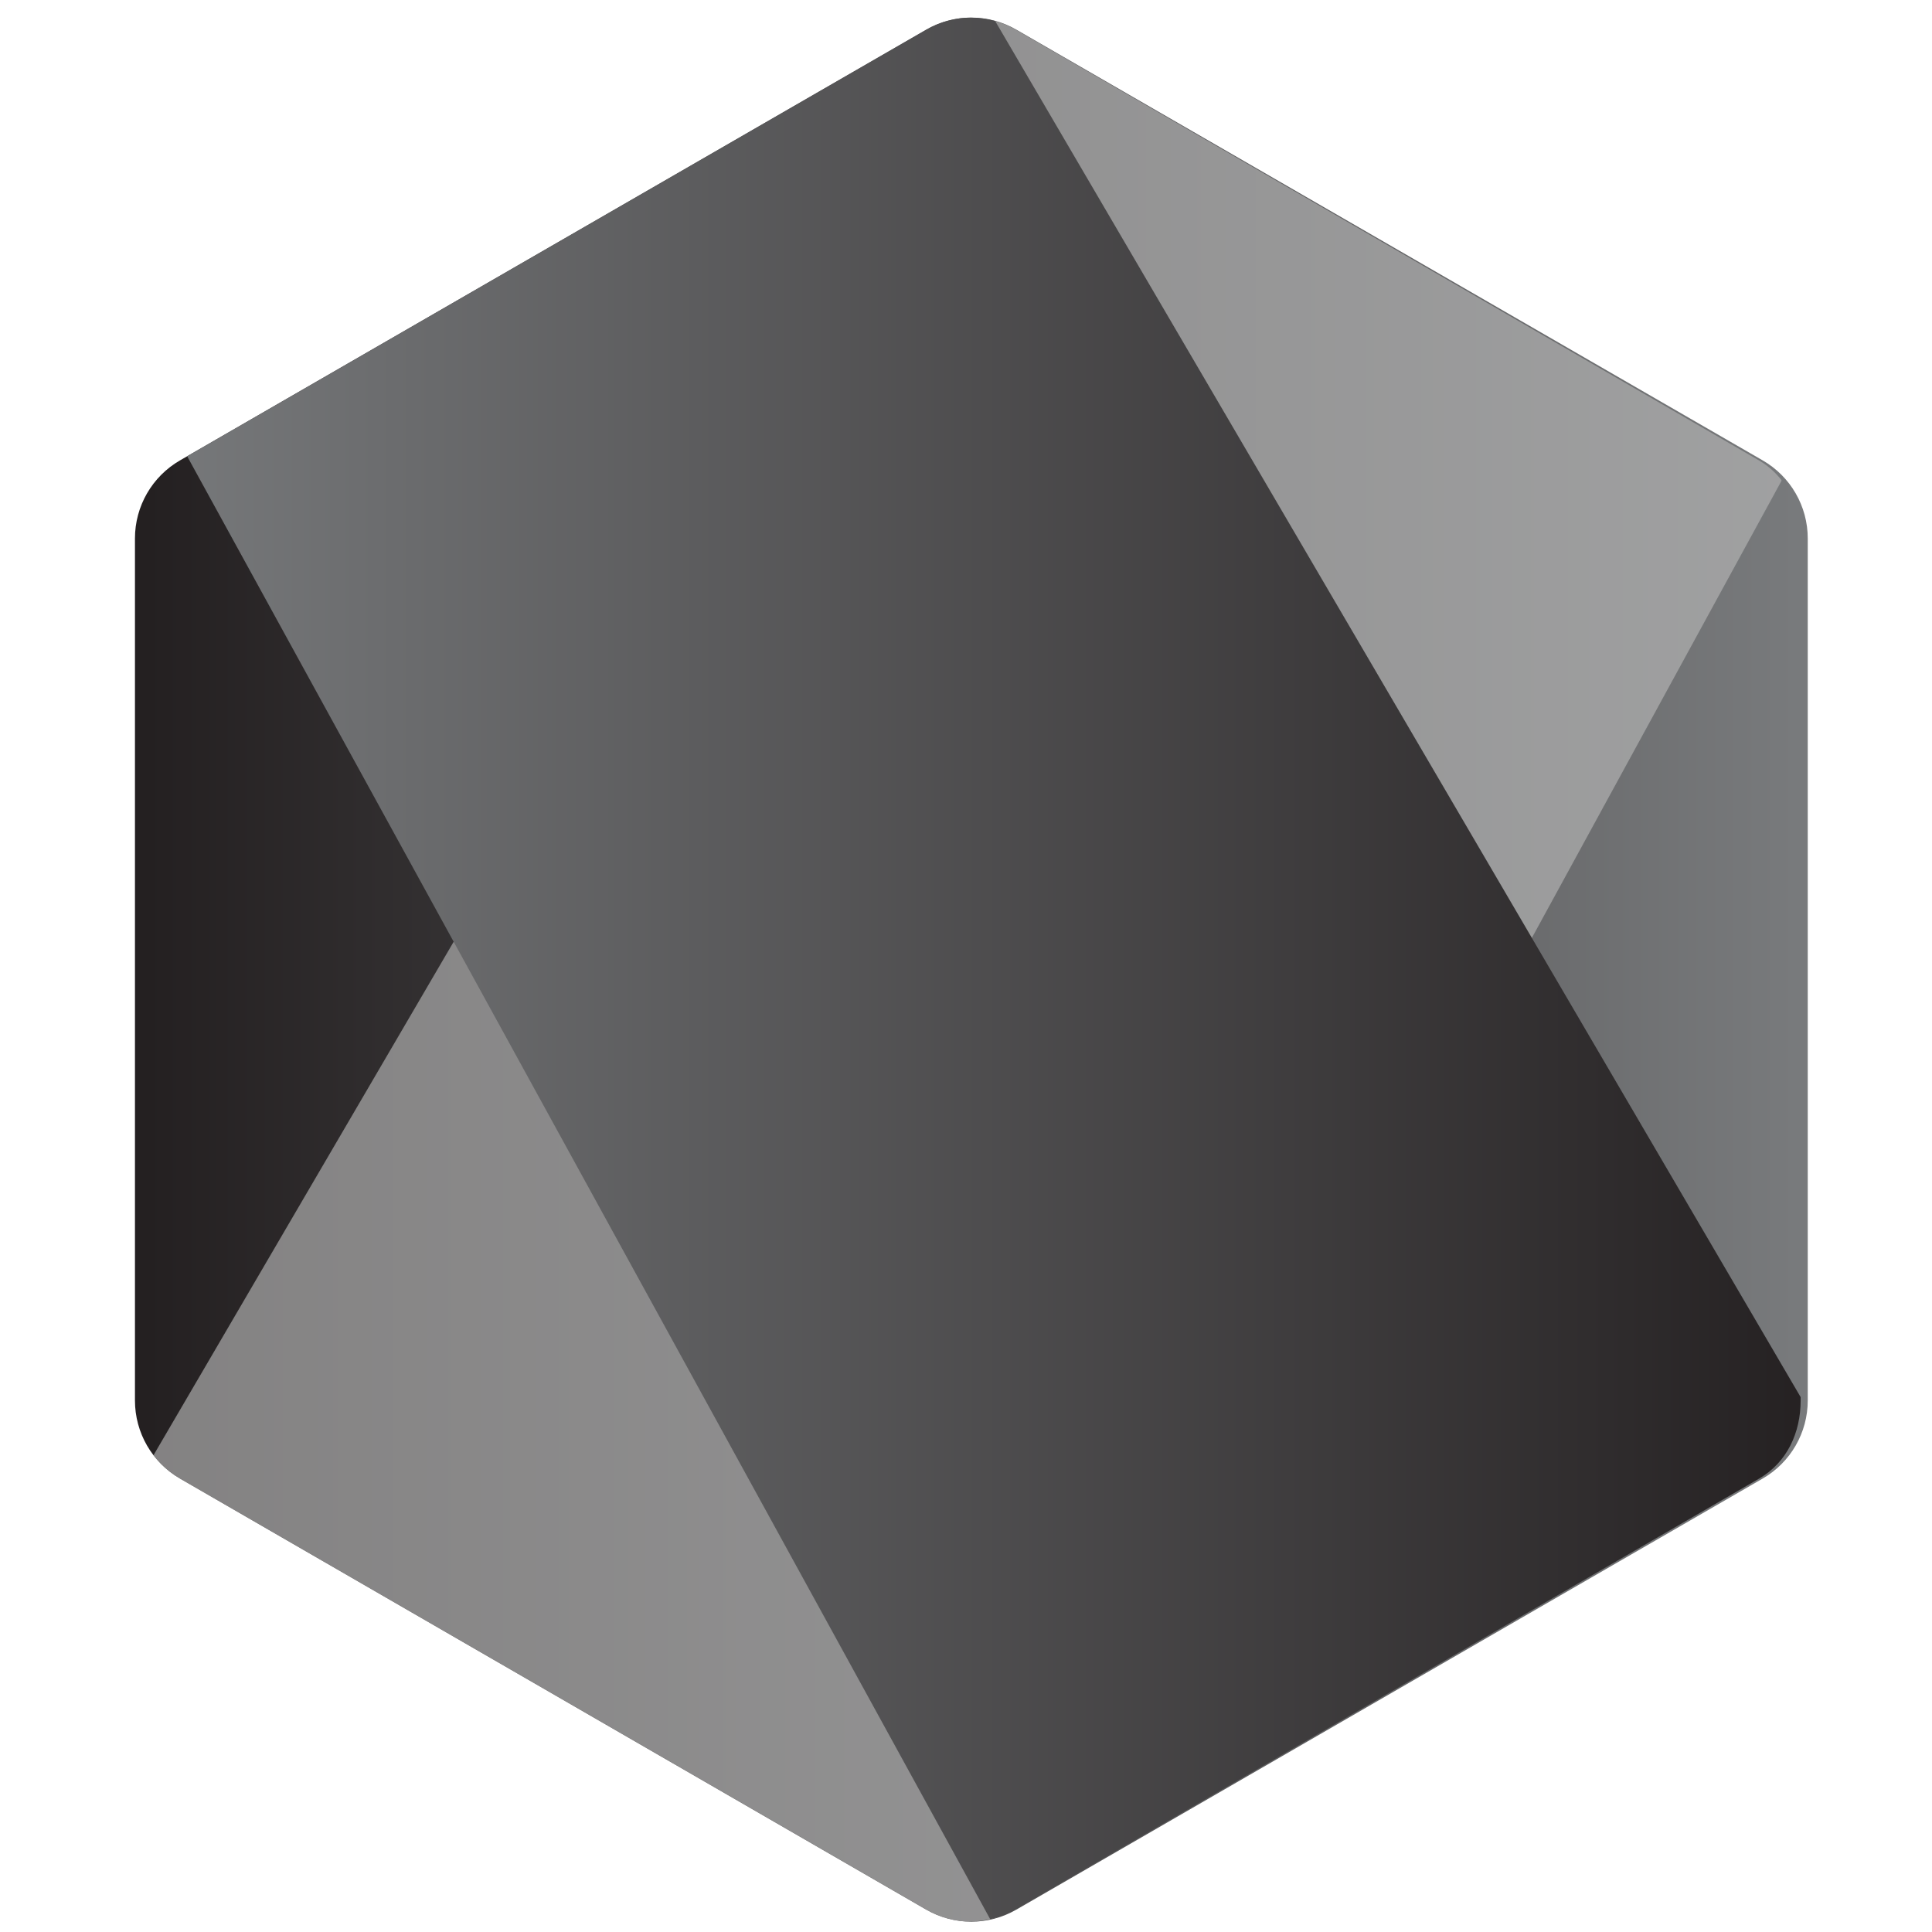
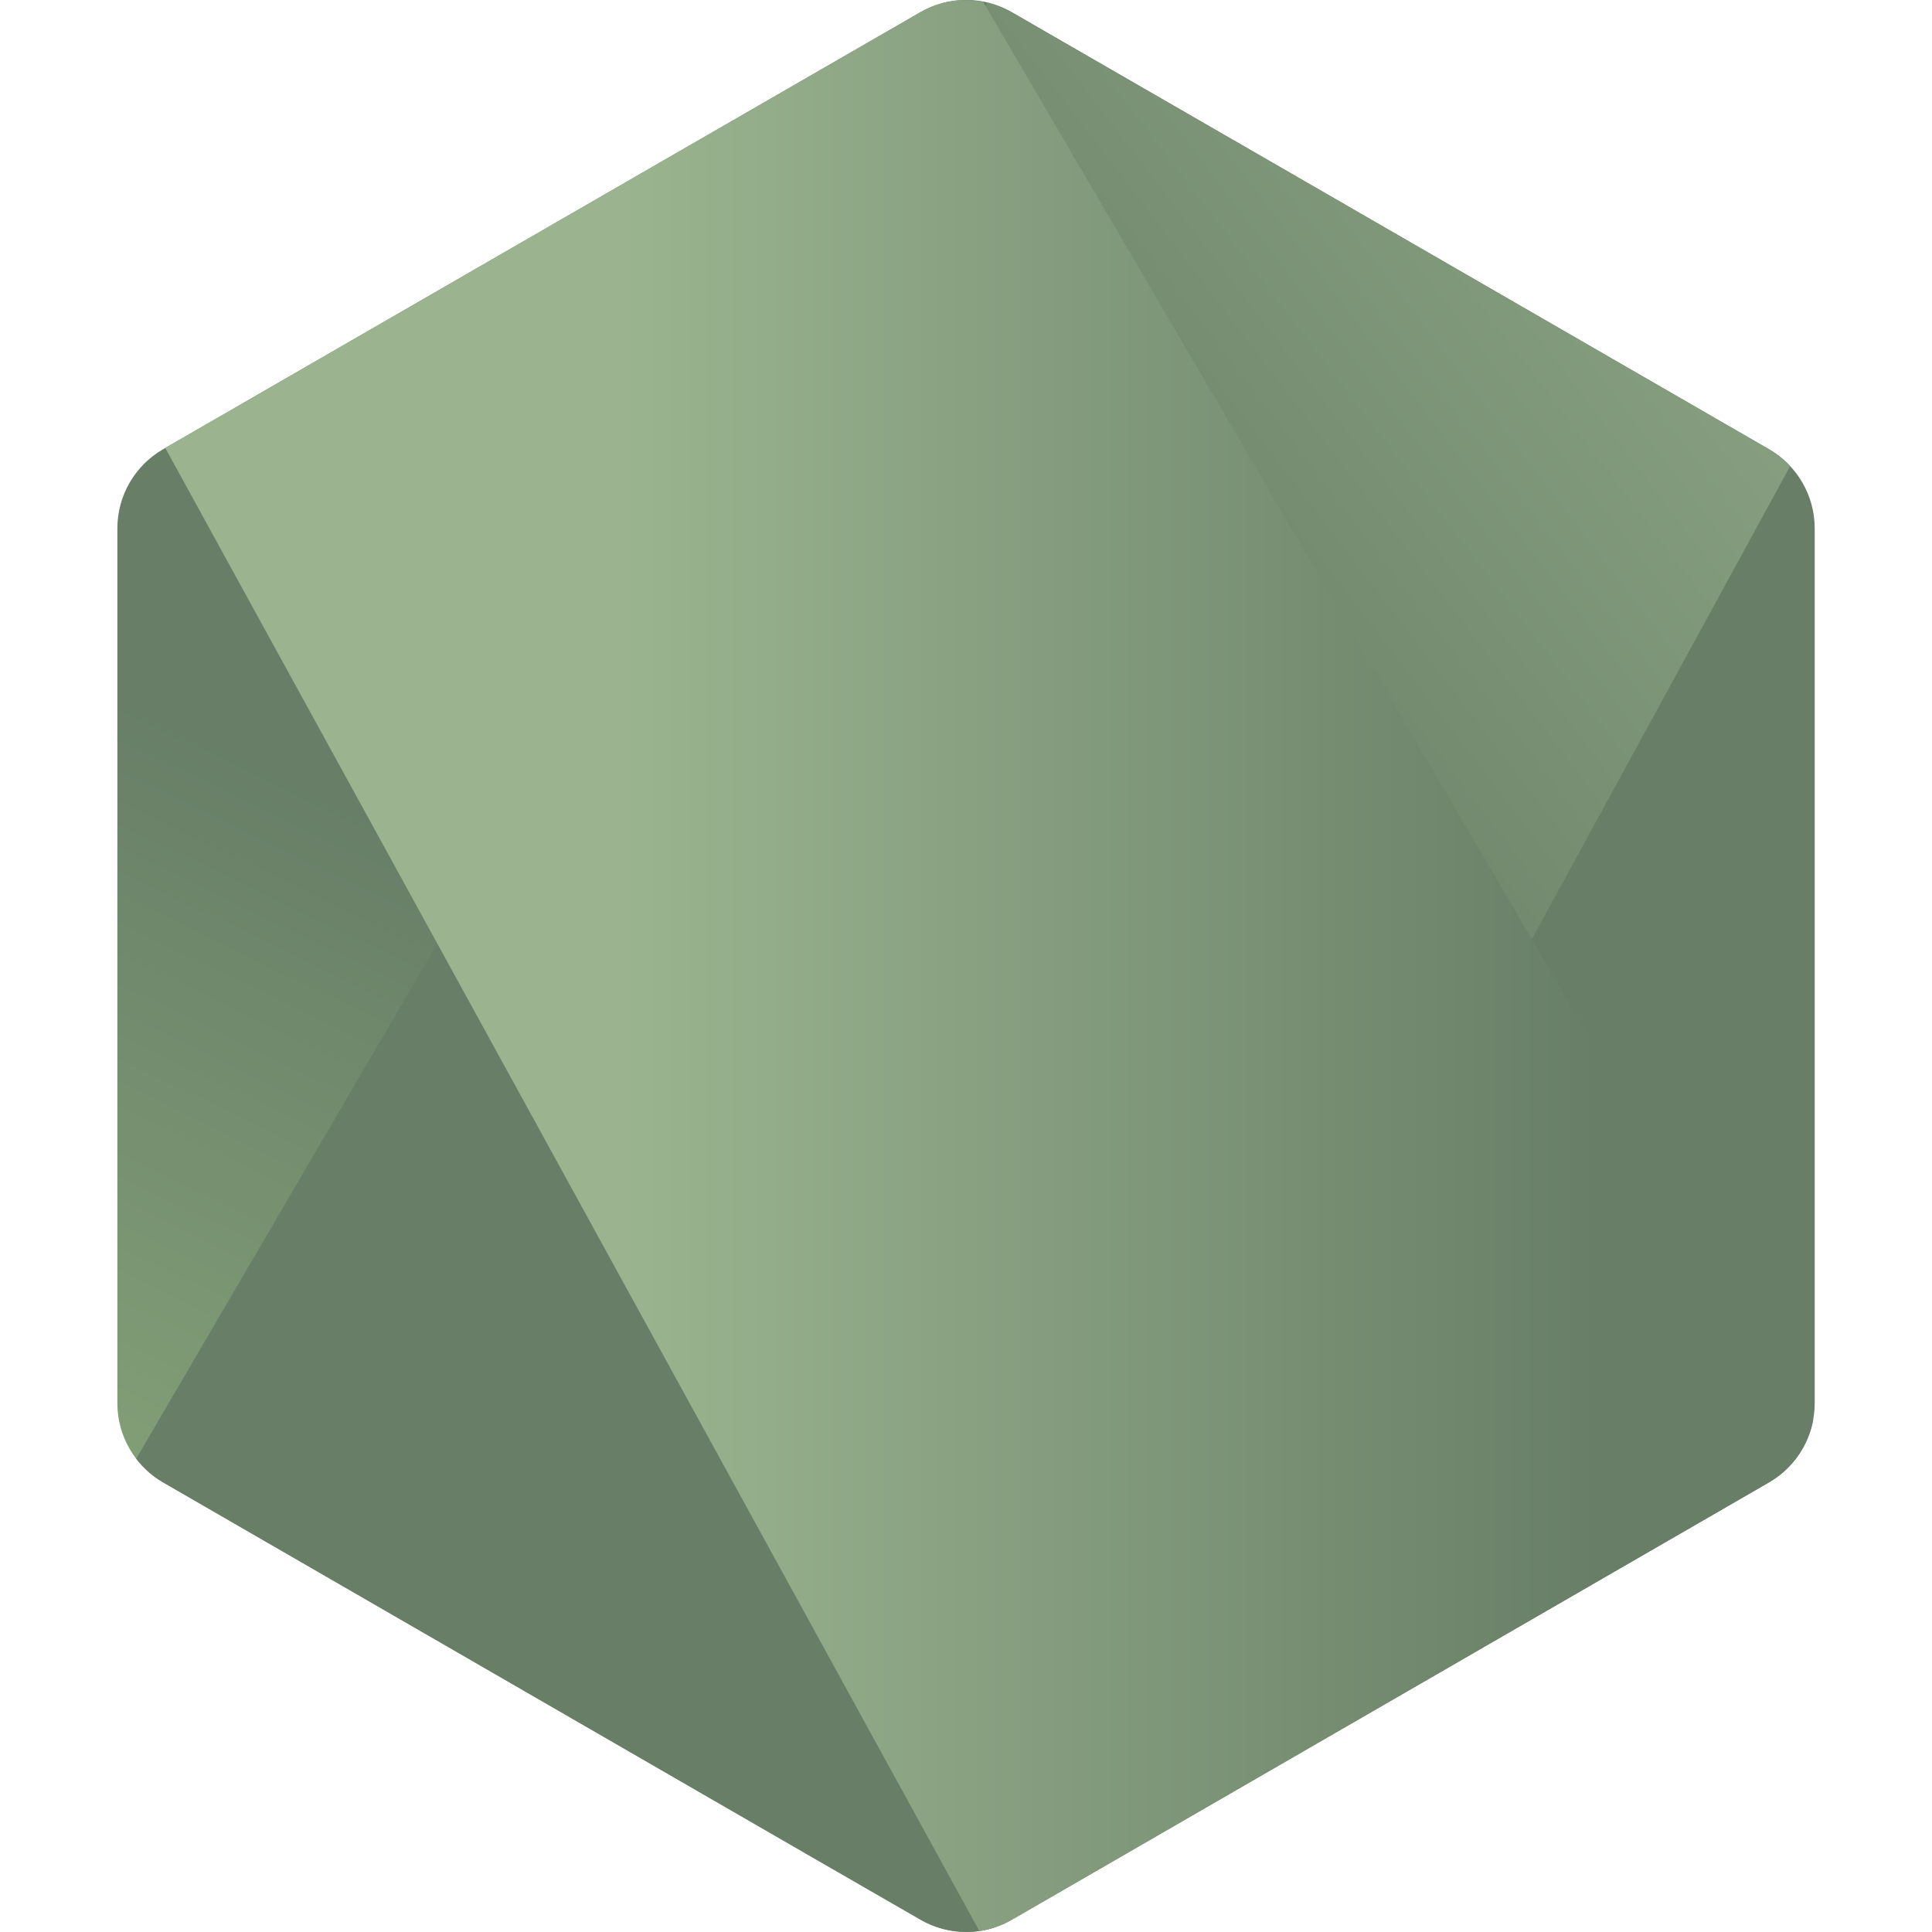
- <svg xmlns="http://www.w3.org/2000/svg" xmlns:xlink="http://www.w3.org/1999/xlink" id="svg2" version="1.1" width="136" height="136" xml:space="preserve">
+ <svg xmlns="http://www.w3.org/2000/svg" xmlns:xlink="http://www.w3.org/1999/xlink" viewBox="0 0 143.32 143.32" height="143.32" width="143.32" xml:space="preserve" id="svg2" version="1.1">
  <defs id="defs6">
-     <clipPath clipPathUnits="userSpaceOnUse" id="clipPath16">
-       <path d="M 0,600 600,600 600,0 0,0 0,600 z" id="path18" />
+     <clipPath id="clipPath18" clipPathUnits="userSpaceOnUse">
+       <path id="path16" d="M 0,600 H 600 V 0 H 0 z" />
    </clipPath>
-     <clipPath clipPathUnits="userSpaceOnUse" id="clipPath52">
-       <path d="m 238.756,373.131 -42.02,-24.254 c -1.572,-0.906 -2.539,-2.582 -2.539,-4.395 l 0,0 0,-48.548 c 0,-1.814 0.967,-3.489 2.537,-4.397 l 0,0 42.02,-24.274 c 1.571,-0.907 3.507,-0.907 5.079,0 l 0,0 42.029,24.274 c 1.571,0.908 2.538,2.583 2.538,4.397 l 0,0 0,48.546 c 0,1.815 -0.967,3.491 -2.539,4.397 l 0,0 -42.03,24.254 c -0.785,0.454 -1.661,0.68 -2.538,0.68 l 0,0 c -0.876,0 -1.753,-0.226 -2.537,-0.68" id="path54" />
+     <clipPath id="clipPath54" clipPathUnits="userSpaceOnUse">
+       <path id="path52" d="m 239.032,373.393 -42.134,-24.315 c -1.576,-0.909 -2.545,-2.588 -2.545,-4.407 v 0 -48.666 c 0,-1.818 0.969,-3.497 2.544,-4.408 v 0 l 42.133,-24.334 c 1.576,-0.909 3.516,-0.909 5.091,0 v 0 l 42.124,24.334 c 1.574,0.911 2.543,2.59 2.543,4.408 v 0 48.668 c 0,1.817 -0.969,3.496 -2.545,4.405 v 0 l -42.123,24.315 c -0.787,0.454 -1.666,0.682 -2.544,0.682 v 0 c -0.879,0 -1.757,-0.228 -2.544,-0.682" />
    </clipPath>
-     <linearGradient x1="0" y1="0" x2="1" y2="0" gradientUnits="userSpaceOnUse" gradientTransform="matrix(94.20389,0,0,-94.20389,194.1963,320.197)" spreadMethod="pad" id="linearGradient60">
-       <stop style="stop-opacity:1;stop-color:#231f20" offset="0" id="stop62" />
-       <stop style="stop-opacity:1;stop-color:#797b7d" offset="1" id="stop64" />
+     <linearGradient id="linearGradient66" spreadMethod="pad" gradientTransform="matrix(-38.06488,-77.65235,-77.65235,38.06488,258.7017,355.2854)" gradientUnits="userSpaceOnUse" y2="0" x2="1" y1="0" x1="0">
+       <stop id="stop60" offset="0" style="stop-opacity:1;stop-color:#687e67" />
+       <stop id="stop62" offset="0.529" style="stop-opacity:1;stop-color:#687e67" />
+       <stop id="stop64" offset="1" style="stop-opacity:1;stop-color:#83a178" />
    </linearGradient>
-     <clipPath clipPathUnits="userSpaceOnUse" id="clipPath72">
-       <path d="m 238.766,373.131 -42.03,-24.254 c -1.572,-0.906 -2.539,-2.582 -2.539,-4.397 l 0,0 0,-48.546 c 0,-1.814 0.967,-3.489 2.537,-4.397 l 0,0 42.031,-24.274 c 1.571,-0.907 3.506,-0.907 5.077,0 l 0,0 42.02,24.274 c 1.571,0.908 2.538,2.583 2.538,4.397 l 0,0 0,48.548 c 0,1.813 -0.967,3.489 -2.538,4.395 l 0,0 -42.021,24.254 c -0.785,0.454 -1.661,0.68 -2.538,0.68 l 0,0 c -0.876,0 -1.752,-0.226 -2.537,-0.68" id="path74" />
+     <clipPath id="clipPath76" clipPathUnits="userSpaceOnUse">
+       <path id="path74" d="m 195.4,292.914 c 0.401,-0.525 0.906,-0.975 1.497,-1.317 v 0 l 36.143,-20.874 6.017,-3.46 c 0.9,-0.519 1.927,-0.739 2.936,-0.665 v 0 c 0.337,0.028 0.673,0.09 1.001,0.185 v 0 l 44.43,81.357 c -0.34,0.365 -0.736,0.682 -1.181,0.938 v 0 l -27.588,15.925 -14.579,8.39 c -0.417,0.24 -0.864,0.413 -1.323,0.526 v 0 z" />
    </clipPath>
-     <clipPath clipPathUnits="userSpaceOnUse" id="clipPath80">
-       <path d="m 195.182,373.659 91.752,0 0,-107.069 -91.752,0 0,107.069 z" id="path82" />
+     <linearGradient id="linearGradient92" spreadMethod="pad" gradientTransform="matrix(106.8072,78.9149,78.9149,-106.8072,235.1577,314.6466)" gradientUnits="userSpaceOnUse" y2="0" x2="1" y1="0" x1="0">
+       <stop id="stop82" offset="0" style="stop-opacity:1;stop-color:#687e67" />
+       <stop id="stop84" offset="0.138" style="stop-opacity:1;stop-color:#687e67" />
+       <stop id="stop86" offset="0.697" style="stop-opacity:1;stop-color:#9bb48f" />
+       <stop id="stop88" offset="0.908" style="stop-opacity:1;stop-color:#9bb48f" />
+       <stop id="stop90" offset="1" style="stop-opacity:1;stop-color:#9bb48f" />
+     </linearGradient>
+     <clipPath id="clipPath102" clipPathUnits="userSpaceOnUse">
+       <path id="path100" d="m 239.032,373.393 -42.134,-24.315 c -1.575,-0.909 -2.545,-2.588 -2.545,-4.407 v -48.666 c 0,-1.818 0.97,-3.497 2.544,-4.408 l 42.133,-24.334 c 1.576,-0.909 3.516,-0.909 5.091,0 l 42.124,24.334 c 1.574,0.911 2.543,2.59 2.543,4.408 v 48.668 c 0,1.817 -0.969,3.496 -2.545,4.405 l -42.123,24.315 c -0.787,0.454 -1.666,0.682 -2.544,0.682 -0.879,0 -1.757,-0.228 -2.544,-0.682" />
    </clipPath>
-     <clipPath clipPathUnits="userSpaceOnUse" id="clipPath96">
-       <path d="m 240.99,373.802 c -0.771,-0.048 -1.533,-0.272 -2.224,-0.671 l 0,0 -41.629,-24.022 45.223,-82.385 c 0.473,0.112 0.935,0.286 1.373,0.539 l 0,0 41.93,24.274 c 1.569,0.908 2.337,2.583 2.337,4.397 l 0,0 0,0.19 -45.36,77.493 c -0.455,0.127 -0.924,0.191 -1.392,0.191 l 0,0 c -0.086,0 -0.172,-0.002 -0.258,-0.006" id="path98" />
+     <linearGradient id="linearGradient126" spreadMethod="pad" gradientTransform="matrix(97.41699,0,0,-97.41699,192.8623,382.1657)" gradientUnits="userSpaceOnUse" y2="0" x2="1" y1="0" x1="0">
+       <stop id="stop116" offset="0" style="stop-opacity:1;stop-color:#9bb48f" />
+       <stop id="stop118" offset="0.092" style="stop-opacity:1;stop-color:#9bb48f" />
+       <stop id="stop120" offset="0.303" style="stop-opacity:1;stop-color:#9bb48f" />
+       <stop id="stop122" offset="0.862" style="stop-opacity:1;stop-color:#687e67" />
+       <stop id="stop124" offset="1" style="stop-opacity:1;stop-color:#687e67" />
+     </linearGradient>
+     <linearGradient id="linearGradient152" spreadMethod="pad" gradientTransform="matrix(97.41699,0,0,-97.41699,192.8623,320.3485)" gradientUnits="userSpaceOnUse" y2="0" x2="1" y1="0" x1="0">
+       <stop id="stop142" offset="0" style="stop-opacity:1;stop-color:#9bb48f" />
+       <stop id="stop144" offset="0.092" style="stop-opacity:1;stop-color:#9bb48f" />
+       <stop id="stop146" offset="0.303" style="stop-opacity:1;stop-color:#9bb48f" />
+       <stop id="stop148" offset="0.862" style="stop-opacity:1;stop-color:#687e67" />
+       <stop id="stop150" offset="1" style="stop-opacity:1;stop-color:#687e67" />
+     </linearGradient>
+     <clipPath id="clipPath162" clipPathUnits="userSpaceOnUse">
+       <path id="path160" d="m 239.032,373.393 -42.134,-24.315 c -1.575,-0.909 -2.545,-2.588 -2.545,-4.407 v -48.666 c 0,-1.818 0.97,-3.497 2.544,-4.408 l 42.133,-24.334 c 1.576,-0.909 3.516,-0.909 5.091,0 l 42.124,24.334 c 1.574,0.911 2.543,2.59 2.543,4.408 v 48.668 c 0,1.817 -0.969,3.496 -2.545,4.405 l -42.123,24.315 c -0.787,0.454 -1.666,0.682 -2.544,0.682 -0.879,0 -1.757,-0.228 -2.544,-0.682" />
    </clipPath>
-     <linearGradient x1="0" y1="0" x2="1" y2="0" gradientUnits="userSpaceOnUse" gradientTransform="matrix(97.1778,0,0,-97.1778,193.545,320.2661)" spreadMethod="pad" id="linearGradient104">
-       <stop style="stop-opacity:1;stop-color:#797b7d" offset="0" id="stop106" />
-       <stop style="stop-opacity:1;stop-color:#231f20" offset="0.995" id="stop108" />
-       <stop style="stop-opacity:1;stop-color:#231f20" offset="1" id="stop110" />
+     <linearGradient id="linearGradient186" spreadMethod="pad" gradientTransform="matrix(97.41699,0,0,-97.41699,192.8623,292.5379)" gradientUnits="userSpaceOnUse" y2="0" x2="1" y1="0" x1="0">
+       <stop id="stop176" offset="0" style="stop-opacity:1;stop-color:#9bb48f" />
+       <stop id="stop178" offset="0.092" style="stop-opacity:1;stop-color:#9bb48f" />
+       <stop id="stop180" offset="0.303" style="stop-opacity:1;stop-color:#9bb48f" />
+       <stop id="stop182" offset="0.862" style="stop-opacity:1;stop-color:#687e67" />
+       <stop id="stop184" offset="1" style="stop-opacity:1;stop-color:#687e67" />
    </linearGradient>
-     <linearGradient xlink:href="#linearGradient60" id="linearGradient3150" gradientUnits="userSpaceOnUse" gradientTransform="matrix(94.20389,0,0,-94.20389,194.1963,320.197)" spreadMethod="pad" x1="0" y1="0" x2="1" y2="0" />
-     <linearGradient xlink:href="#linearGradient104" id="linearGradient3152" gradientUnits="userSpaceOnUse" gradientTransform="matrix(97.1778,0,0,-97.1778,193.545,320.2661)" spreadMethod="pad" x1="0" y1="0" x2="1" y2="0" />
+     <clipPath id="clipPath196" clipPathUnits="userSpaceOnUse">
+       <path id="path194" d="m 239.032,373.393 -42.134,-24.315 c -1.575,-0.909 -2.545,-2.588 -2.545,-4.407 v -48.666 c 0,-1.818 0.97,-3.497 2.544,-4.408 l 42.133,-24.334 c 1.576,-0.909 3.516,-0.909 5.091,0 l 42.124,24.334 c 1.574,0.911 2.543,2.59 2.543,4.408 v 48.668 c 0,1.817 -0.969,3.496 -2.545,4.405 l -42.123,24.315 c -0.787,0.454 -1.666,0.682 -2.544,0.682 -0.879,0 -1.757,-0.228 -2.544,-0.682" />
+     </clipPath>
+     <linearGradient id="linearGradient220" spreadMethod="pad" gradientTransform="matrix(97.41699,0,0,-97.41699,192.8623,279.9682)" gradientUnits="userSpaceOnUse" y2="0" x2="1" y1="0" x1="0">
+       <stop id="stop210" offset="0" style="stop-opacity:1;stop-color:#9bb48f" />
+       <stop id="stop212" offset="0.092" style="stop-opacity:1;stop-color:#9bb48f" />
+       <stop id="stop214" offset="0.303" style="stop-opacity:1;stop-color:#9bb48f" />
+       <stop id="stop216" offset="0.862" style="stop-opacity:1;stop-color:#687e67" />
+       <stop id="stop218" offset="1" style="stop-opacity:1;stop-color:#687e67" />
+     </linearGradient>
+     <clipPath id="clipPath230" clipPathUnits="userSpaceOnUse">
+       <path id="path228" d="m 239.032,373.393 -42.134,-24.315 c -1.575,-0.909 -2.545,-2.588 -2.545,-4.407 v -48.666 c 0,-1.818 0.97,-3.497 2.544,-4.408 l 42.133,-24.334 c 1.576,-0.909 3.516,-0.909 5.091,0 l 42.124,24.334 c 1.574,0.911 2.543,2.59 2.543,4.408 v 48.668 c 0,1.817 -0.969,3.496 -2.545,4.405 l -42.123,24.315 c -0.787,0.454 -1.666,0.682 -2.544,0.682 -0.879,0 -1.757,-0.228 -2.544,-0.682" />
+     </clipPath>
+     <linearGradient id="linearGradient250" spreadMethod="pad" gradientTransform="matrix(-60.0806,-122.5644,-122.5644,60.0806,304.4718,357.5876)" gradientUnits="userSpaceOnUse" y2="0" x2="1" y1="0" x1="0">
+       <stop id="stop244" offset="0" style="stop-opacity:1;stop-color:#687e67" />
+       <stop id="stop246" offset="0.529" style="stop-opacity:1;stop-color:#687e67" />
+       <stop id="stop248" offset="1" style="stop-opacity:1;stop-color:#83a178" />
+     </linearGradient>
+     <linearGradient xlink:href="#linearGradient66" id="linearGradient3186" gradientUnits="userSpaceOnUse" gradientTransform="matrix(-38.06488,-77.65235,-77.65235,38.06488,258.7017,355.2854)" spreadMethod="pad" x1="0" y1="0" x2="1" y2="0" />
+     <linearGradient xlink:href="#linearGradient92" id="linearGradient3188" gradientUnits="userSpaceOnUse" gradientTransform="matrix(106.8072,78.9149,78.9149,-106.8072,235.1577,314.6466)" spreadMethod="pad" x1="0" y1="0" x2="1" y2="0" />
+     <linearGradient xlink:href="#linearGradient152" id="linearGradient3190" gradientUnits="userSpaceOnUse" gradientTransform="matrix(97.41699,0,0,-97.41699,192.8623,320.3485)" spreadMethod="pad" x1="0" y1="0" x2="1" y2="0" />
+     <linearGradient xlink:href="#linearGradient220" id="linearGradient3192" gradientUnits="userSpaceOnUse" gradientTransform="matrix(97.41699,0,0,-97.41699,192.8623,279.9682)" spreadMethod="pad" x1="0" y1="0" x2="1" y2="0" />
+     <linearGradient xlink:href="#linearGradient250" id="linearGradient3194" gradientUnits="userSpaceOnUse" gradientTransform="matrix(-60.0806,-122.5644,-122.5644,60.0806,304.4718,357.5876)" spreadMethod="pad" x1="0" y1="0" x2="1" y2="0" />
+     <linearGradient xlink:href="#linearGradient66" id="linearGradient3225" gradientUnits="userSpaceOnUse" gradientTransform="matrix(-38.06488,-77.65235,-77.65235,38.06488,258.7017,355.2854)" spreadMethod="pad" x1="0" y1="0" x2="1" y2="0" />
+     <linearGradient xlink:href="#linearGradient92" id="linearGradient3227" gradientUnits="userSpaceOnUse" gradientTransform="matrix(106.8072,78.9149,78.9149,-106.8072,235.1577,314.6466)" spreadMethod="pad" x1="0" y1="0" x2="1" y2="0" />
+     <linearGradient xlink:href="#linearGradient152" id="linearGradient3229" gradientUnits="userSpaceOnUse" gradientTransform="matrix(97.41699,0,0,-97.41699,192.8623,320.3485)" spreadMethod="pad" x1="0" y1="0" x2="1" y2="0" />
+     <linearGradient xlink:href="#linearGradient220" id="linearGradient3231" gradientUnits="userSpaceOnUse" gradientTransform="matrix(97.41699,0,0,-97.41699,192.8623,279.9682)" spreadMethod="pad" x1="0" y1="0" x2="1" y2="0" />
+     <linearGradient xlink:href="#linearGradient250" id="linearGradient3233" gradientUnits="userSpaceOnUse" gradientTransform="matrix(-60.0806,-122.5644,-122.5644,60.0806,304.4718,357.5876)" spreadMethod="pad" x1="0" y1="0" x2="1" y2="0" />
+     <linearGradient xlink:href="#linearGradient66" id="linearGradient3266" gradientUnits="userSpaceOnUse" gradientTransform="matrix(-38.06488,-77.65235,-77.65235,38.06488,258.7017,355.2854)" spreadMethod="pad" x1="0" y1="0" x2="1" y2="0" />
+     <linearGradient xlink:href="#linearGradient92" id="linearGradient3268" gradientUnits="userSpaceOnUse" gradientTransform="matrix(106.8072,78.9149,78.9149,-106.8072,235.1577,314.6466)" spreadMethod="pad" x1="0" y1="0" x2="1" y2="0" />
+     <linearGradient xlink:href="#linearGradient152" id="linearGradient3270" gradientUnits="userSpaceOnUse" gradientTransform="matrix(97.41699,0,0,-97.41699,192.8623,320.3485)" spreadMethod="pad" x1="0" y1="0" x2="1" y2="0" />
+     <linearGradient xlink:href="#linearGradient220" id="linearGradient3272" gradientUnits="userSpaceOnUse" gradientTransform="matrix(97.41699,0,0,-97.41699,192.8623,279.9682)" spreadMethod="pad" x1="0" y1="0" x2="1" y2="0" />
+     <linearGradient xlink:href="#linearGradient250" id="linearGradient3274" gradientUnits="userSpaceOnUse" gradientTransform="matrix(-60.0806,-122.5644,-122.5644,60.0806,304.4718,357.5876)" spreadMethod="pad" x1="0" y1="0" x2="1" y2="0" />
  </defs>
-   <g id="g10" transform="matrix(1.25,0,0,-1.25,0,136)">
-     <g id="g92">
-       <g id="g3131" transform="translate(6.34418,-491.8848)">
-         <g transform="translate(-192.9412,225.8824)" id="g48">
-           <g clip-path="url(#clipPath52)" id="g50">
-             <g id="g56">
-               <g id="g58">
-                 <path id="path66" style="fill:url(#linearGradient3150);stroke:none" d="m 238.756,373.131 -42.02,-24.254 c -1.572,-0.906 -2.539,-2.582 -2.539,-4.395 l 0,0 0,-48.548 c 0,-1.814 0.967,-3.489 2.537,-4.397 l 0,0 42.02,-24.274 c 1.571,-0.907 3.507,-0.907 5.079,0 l 0,0 42.029,24.274 c 1.571,0.908 2.538,2.583 2.538,4.397 l 0,0 0,48.546 c 0,1.815 -0.967,3.491 -2.539,4.397 l 0,0 -42.03,24.254 c -0.785,0.454 -1.661,0.68 -2.538,0.68 l 0,0 c -0.876,0 -1.753,-0.226 -2.537,-0.68" />
+   <g id="g96" transform="matrix(1.333333,0,0,-1.333333,0,143.32)">
+     <g id="g98" clip-path="url(#clipPath102)">
+       <g id="g104">
+         <g id="g106">
+           <g id="g112">
+             <g id="g114">
+               <path d="M 237.627,382.331 237.047,382 h 0.774 z" style="fill:url(#linearGradient126);stroke:none" id="path128" />
+             </g>
+           </g>
+         </g>
+       </g>
+     </g>
+   </g>
+   <g id="g156" transform="matrix(1.333333,0,0,-1.333333,0,143.32)">
+     <g id="g158" clip-path="url(#clipPath162)">
+       <g id="g164">
+         <g id="g166">
+           <g id="g172">
+             <g id="g174">
+               <path d="M 290.279,292.38 290,292.857 v -0.639 z" style="fill:url(#linearGradient186);stroke:none" id="path188" />
+             </g>
+           </g>
+         </g>
+       </g>
+     </g>
+   </g>
+   <g id="g3235" transform="translate(8.706003,654.6084)">
+     <g transform="matrix(1.333333,0,0,-1.333333,-259.1373,-155.8467)" id="g48">
+       <g clip-path="url(#clipPath54)" id="g50">
+         <g id="g56">
+           <g id="g58">
+             <path id="path68" style="fill:url(#linearGradient3266);stroke:none" d="m 239.032,373.393 -42.134,-24.315 c -1.576,-0.909 -2.545,-2.588 -2.545,-4.407 v 0 -48.666 c 0,-1.818 0.969,-3.497 2.544,-4.408 v 0 l 42.133,-24.334 c 1.576,-0.909 3.516,-0.909 5.091,0 v 0 l 42.124,24.334 c 1.574,0.911 2.543,2.59 2.543,4.408 v 0 48.668 c 0,1.817 -0.969,3.496 -2.545,4.405 v 0 l -42.123,24.315 c -0.787,0.454 -1.666,0.682 -2.544,0.682 v 0 c -0.879,0 -1.757,-0.228 -2.544,-0.682" />
+           </g>
+         </g>
+       </g>
+     </g>
+     <g transform="matrix(1.333333,0,0,-1.333333,-259.1373,-155.8467)" id="g70">
+       <g clip-path="url(#clipPath76)" id="g72">
+         <g id="g78">
+           <g id="g80">
+             <path id="path94" style="fill:url(#linearGradient3268);stroke:none" d="m 195.4,292.914 c 0.401,-0.525 0.906,-0.975 1.497,-1.317 v 0 l 36.143,-20.874 6.017,-3.46 c 0.9,-0.519 1.927,-0.739 2.936,-0.665 v 0 c 0.337,0.028 0.673,0.09 1.001,0.185 v 0 l 44.43,81.357 c -0.34,0.365 -0.736,0.682 -1.181,0.938 v 0 l -27.588,15.925 -14.579,8.39 c -0.417,0.24 -0.864,0.413 -1.323,0.526 v 0 z" />
+           </g>
+         </g>
+       </g>
+     </g>
+     <g transform="matrix(1.333333,0,0,-1.333333,-259.1373,-155.8467)" id="g130">
+       <g id="g132">
+         <g id="g138">
+           <g id="g140">
+             <path id="path154" style="fill:url(#linearGradient3270);stroke:none" d="m 241.065,374.048 c -0.705,-0.07 -1.398,-0.289 -2.033,-0.655 v 0 l -42.014,-24.245 45.293,-82.513 c 0.628,0.091 1.243,0.301 1.81,0.628 v 0 l 42.124,24.334 c 1.301,0.753 2.189,2.031 2.458,3.477 v 0 l -46.178,78.89 c -0.341,0.068 -0.688,0.102 -1.035,0.102 v 0 c -0.142,0 -0.284,-0.006 -0.425,-0.018" />
+           </g>
+         </g>
+       </g>
+     </g>
+     <g transform="matrix(1.333333,0,0,-1.333333,-259.1373,-155.8467)" id="g190">
+       <g clip-path="url(#clipPath196)" id="g192">
+         <g id="g198">
+           <g id="g200">
+             <g id="g206">
+               <g id="g208">
+                 <path id="path222" style="fill:url(#linearGradient3272);stroke:none" d="m 286.351,291.597 -42.177,-24.333 c -0.58,-0.335 -1.213,-0.545 -1.861,-0.633 l 0.84,-1.53 46.847,27.117 v 0.639 l -1.158,1.979 c -0.347,-1.348 -1.263,-2.528 -2.491,-3.239" />
              </g>
            </g>
          </g>
        </g>
-         <g transform="translate(-192.9412,225.8824)" id="g68">
-           <g clip-path="url(#clipPath72)" id="g70">
-             <g id="g76">
-               <g id="g78" />
-               <g id="g84">
-                 <g style="opacity:0.66" id="g86" clip-path="url(#clipPath80)">
-                   <g id="g88" transform="translate(285.6486,348.877)">
-                     <path id="path90" style="fill:#b4b4b4;fill-opacity:1;fill-rule:nonzero;stroke:none" d="m 0,0 -41.843,24.255 c -0.419,0.242 -0.867,0.414 -1.327,0.527 l -47.296,-80.908 c 0.398,-0.479 0.878,-0.896 1.428,-1.214 l 42.093,-24.274 c 1.255,-0.724 2.707,-0.86 4.043,-0.428 L 1.286,-1.128 C 0.94,-0.686 0.517,-0.298 0,0" />
-                   </g>
-                 </g>
+       </g>
+     </g>
+     <g transform="matrix(1.333333,0,0,-1.333333,-259.1373,-155.8467)" id="g224">
+       <g clip-path="url(#clipPath230)" id="g226">
+         <g id="g232">
+           <g id="g234">
+             <g id="g240">
+               <g id="g242">
+                 <path id="path252" style="fill:url(#linearGradient3274);stroke:none" d="m 286.351,291.597 -42.177,-24.333 c -0.58,-0.335 -1.213,-0.545 -1.861,-0.633 l 0.84,-1.53 46.847,27.117 v 0.639 l -1.158,1.979 c -0.347,-1.348 -1.263,-2.528 -2.491,-3.239" />
              </g>
-             </g>
-           </g>
-         </g>
-         <g transform="translate(-192.9412,225.8824)" clip-path="url(#clipPath96)" id="g94">
-           <g id="g100">
-             <g id="g102">
-               <path id="path112" style="fill:url(#linearGradient3152);stroke:none" d="m 240.99,373.802 c -0.771,-0.048 -1.533,-0.272 -2.224,-0.671 l 0,0 -41.629,-24.022 45.223,-82.385 c 0.473,0.112 0.935,0.286 1.373,0.539 l 0,0 41.93,24.274 c 1.569,0.908 2.337,2.583 2.337,4.397 l 0,0 0,0.19 -45.36,77.493 c -0.455,0.127 -0.924,0.191 -1.392,0.191 l 0,0 c -0.086,0 -0.172,-0.002 -0.258,-0.006" />
            </g>
          </g>
        </g>
      </g>
    </g>
  </g>
</svg>
